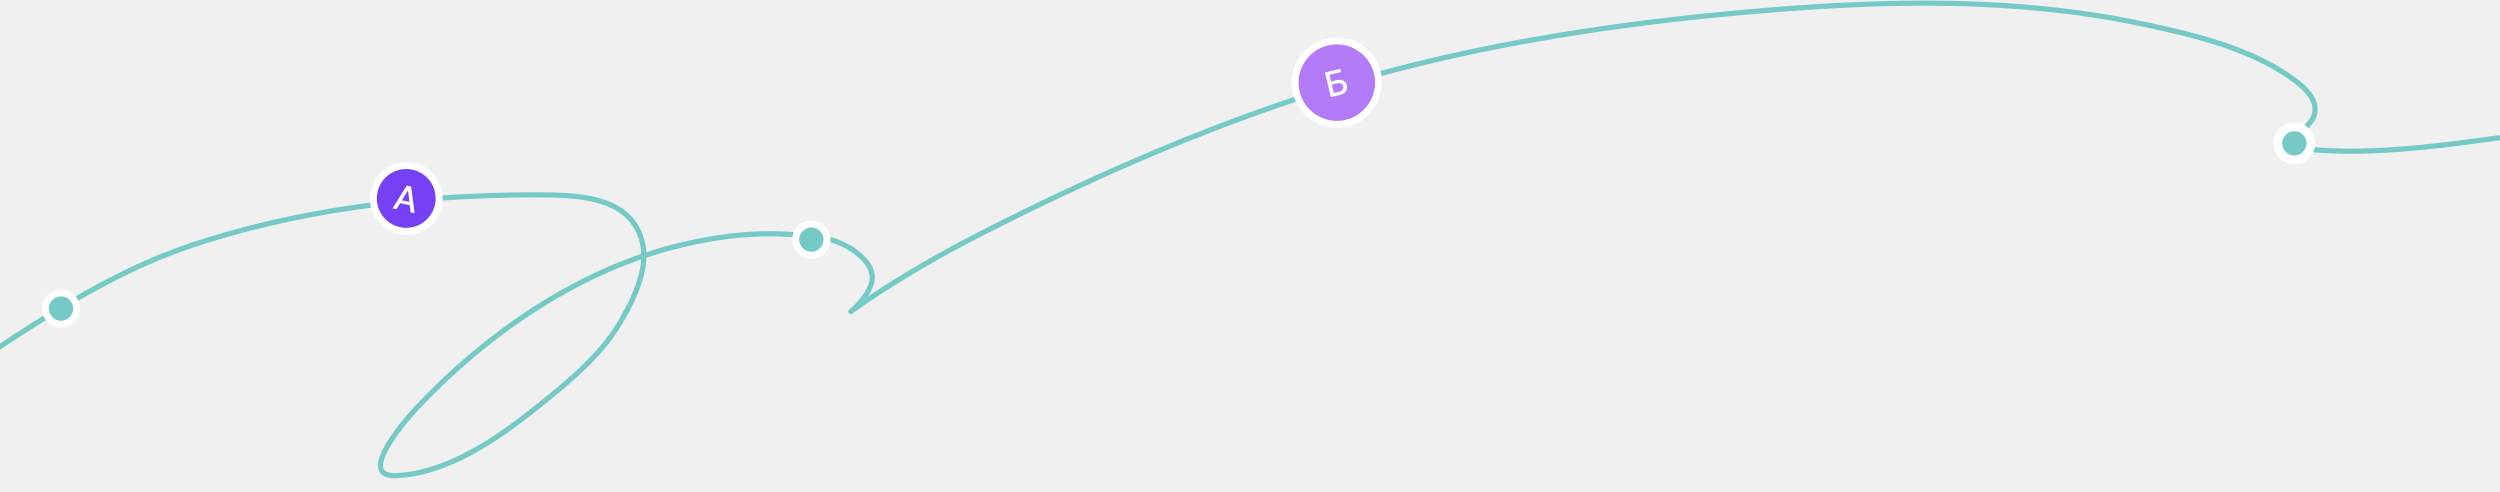
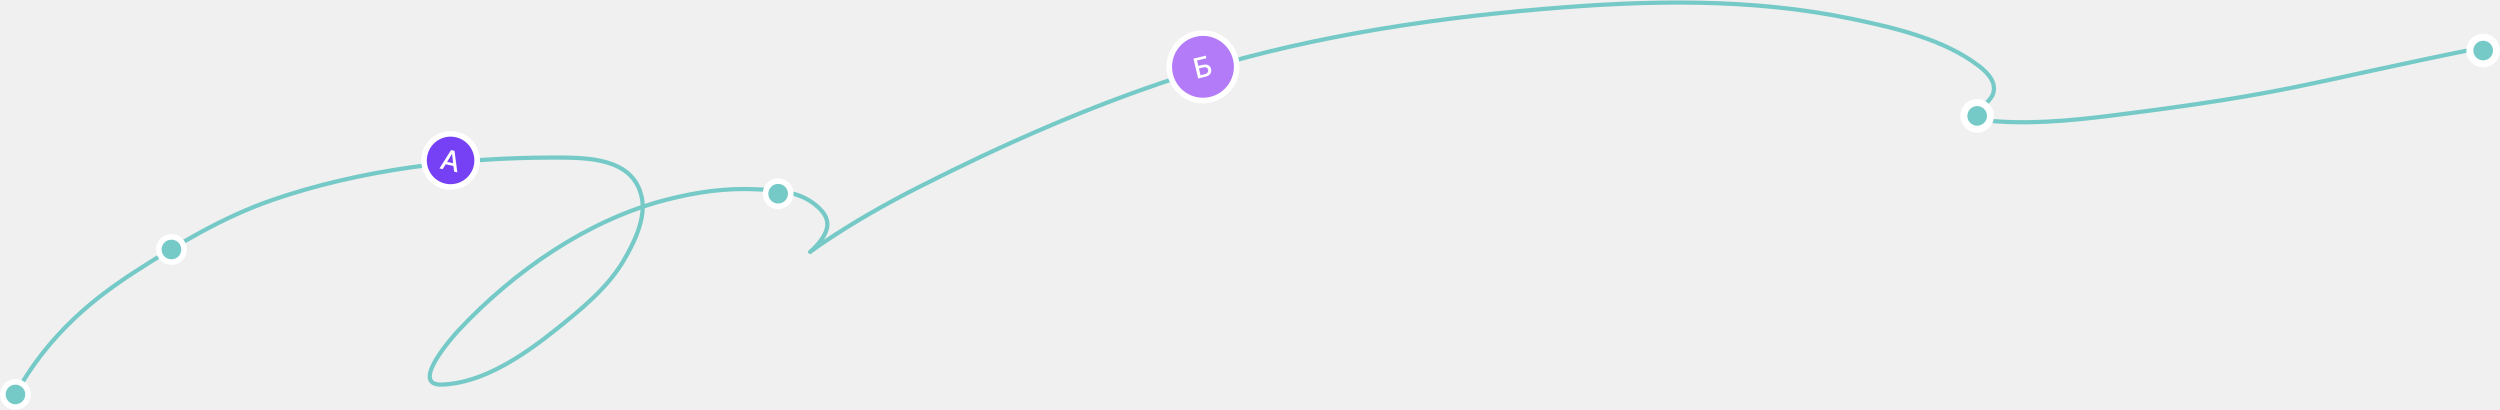
- <svg xmlns="http://www.w3.org/2000/svg" width="1440" height="283" viewBox="0 0 1440 283" fill="none">
-   <path d="M-76.148 281.358C-65.583 261.402 -50.569 242.452 -34.066 226.871C-20.797 214.343 -6.37 203.638 8.958 193.739C39.67 173.906 72.068 154.566 106.784 142.549C169.715 120.766 240.842 112.244 307.147 112.244C330.829 112.244 364.433 111.919 370.27 140.979C373.283 155.977 364.297 173.86 356.923 186.202C345.301 205.656 326.313 220.919 308.874 234.879C286.95 252.43 257.249 273.06 227.85 273.978C204.047 274.722 236.166 239.066 240.098 234.879C279.314 193.124 331.493 156.772 387.386 142.392C408.949 136.844 429.604 133.812 451.923 134.855C466.601 135.541 481.728 136.182 493.612 145.69C504.134 154.107 505.188 161.849 496.91 172.384C490.639 180.365 484.938 182.738 497.617 174.111C519.937 158.924 543.677 145.414 567.728 133.206C626.96 103.142 688.736 75.874 751.917 55.244C835.926 27.812 924.332 13.886 1012.18 6.41C1085.68 0.155 1160.32 -1.657 1232.88 13.554C1262.76 19.819 1297.97 27.95 1322.86 47.079C1329.27 52.007 1336.17 59.3 1332.43 67.885C1330.34 72.707 1315.3 84.366 1325.52 85.55C1355.62 89.035 1387.49 86.079 1417.31 82.331C1547.31 65.992 1675.15 35.878 1803.43 10.021" stroke="#75CAC7" stroke-width="3" stroke-linecap="round" />
-   <rect x="221.702" y="90.487" width="37.882" height="37.882" rx="18.941" transform="rotate(17.6731 221.702 90.4872)" fill="#7641F5" />
-   <path d="M228.365 120.492L226.09 119.992L234.323 106.908L236.8 107.453L238.791 122.782L236.516 122.282L235.054 109.774L234.943 109.75L228.365 120.492ZM229.969 115.012L237.349 116.634L236.953 118.437L229.572 116.816L229.969 115.012Z" fill="white" />
-   <rect x="221.702" y="90.487" width="37.882" height="37.882" rx="18.941" transform="rotate(17.6731 221.702 90.4872)" stroke="white" stroke-width="4" />
-   <rect x="741.623" y="28.892" width="48.068" height="48.068" rx="24.034" transform="rotate(-11.6063 741.623 28.8925)" fill="#B37BF8" />
-   <path d="M766.573 55.9L763.188 41.754L772.008 39.643L772.448 41.48L765.762 43.081L766.687 46.949L769.851 46.191C770.901 45.94 771.832 45.897 772.646 46.063C773.464 46.227 774.141 46.574 774.677 47.103C775.217 47.631 775.588 48.316 775.79 49.159C775.991 50.002 775.974 50.792 775.737 51.531C775.504 52.268 775.063 52.907 774.413 53.447C773.768 53.986 772.921 54.381 771.871 54.632L766.573 55.9ZM768.277 53.593L771.441 52.836C772.049 52.691 772.534 52.448 772.895 52.108C773.262 51.768 773.507 51.38 773.632 50.946C773.762 50.511 773.774 50.075 773.67 49.637C773.517 49.002 773.143 48.515 772.546 48.175C771.947 47.832 771.192 47.769 770.28 47.987L767.117 48.744L768.277 53.593Z" fill="white" />
-   <rect x="741.623" y="28.892" width="48.068" height="48.068" rx="24.034" transform="rotate(-11.6063 741.623 28.8925)" stroke="white" stroke-width="4" />
-   <circle cx="1321.54" cy="82.574" r="9.5" fill="#75CAC7" stroke="white" stroke-width="5" />
-   <circle cx="467.352" cy="138" r="9" fill="#75CAC7" stroke="white" stroke-width="4" />
-   <circle cx="35.133" cy="177.734" r="9" fill="#75CAC7" stroke="white" stroke-width="4" />
+ <svg xmlns="http://www.w3.org/2000/svg" width="1781" height="292" viewBox="0 0 1781 292" fill="none">
+   <path d="M10.852 281.358C21.417 261.402 36.431 242.452 52.934 226.871C66.203 214.343 80.63 203.638 95.959 193.739C126.67 173.906 159.068 154.566 193.784 142.549C256.715 120.766 327.842 112.244 394.147 112.244C417.829 112.244 451.433 111.919 457.27 140.979C460.283 155.977 451.297 173.86 443.923 186.202C432.301 205.656 413.313 220.919 395.874 234.879C373.95 252.43 344.249 273.06 314.85 273.978C291.047 274.722 323.166 239.066 327.098 234.879C366.314 193.124 418.493 156.772 474.386 142.392C495.949 136.844 516.604 133.812 538.923 134.855C553.601 135.541 568.728 136.182 580.612 145.69C591.134 154.107 592.188 161.849 583.91 172.384C577.639 180.365 571.938 182.738 584.617 174.111C606.937 158.924 630.677 145.414 654.728 133.206C713.96 103.142 775.736 75.874 838.917 55.244C922.926 27.812 1011.33 13.886 1099.18 6.41C1172.68 0.155 1247.32 -1.657 1319.88 13.554C1349.76 19.819 1384.97 27.95 1409.86 47.079C1416.27 52.007 1423.17 59.3 1419.43 67.885C1417.34 72.707 1402.3 84.366 1412.52 85.55C1442.62 89.035 1474.49 86.079 1504.31 82.331C1634.31 65.992 1639.22 59.856 1767.5 34" stroke="#75CAC7" stroke-width="3" stroke-linecap="round" />
+   <rect x="308.702" y="90.487" width="37.882" height="37.882" rx="18.941" transform="rotate(17.6731 308.702 90.4872)" fill="#7641F5" />
+   <path d="M315.365 120.492L313.09 119.992L321.323 106.908L323.8 107.453L325.791 122.782L323.516 122.282L322.054 109.774L321.943 109.75L315.365 120.492ZM316.969 115.012L324.349 116.634L323.953 118.437L316.572 116.816L316.969 115.012Z" fill="white" />
+   <rect x="308.702" y="90.487" width="37.882" height="37.882" rx="18.941" transform="rotate(17.6731 308.702 90.4872)" stroke="white" stroke-width="4" />
+   <rect x="828.623" y="28.892" width="48.068" height="48.068" rx="24.034" transform="rotate(-11.6063 828.623 28.8925)" fill="#B37BF8" />
+   <path d="M853.573 55.9L850.188 41.754L859.008 39.643L859.448 41.48L852.762 43.081L853.687 46.949L856.851 46.191C857.901 45.94 858.832 45.897 859.646 46.063C860.464 46.227 861.141 46.574 861.677 47.103C862.217 47.631 862.588 48.316 862.79 49.159C862.991 50.002 862.974 50.792 862.737 51.531C862.504 52.268 862.063 52.907 861.413 53.447C860.768 53.986 859.921 54.381 858.871 54.632L853.573 55.9ZM855.277 53.593L858.441 52.836C859.049 52.691 859.534 52.448 859.895 52.108C860.262 51.768 860.507 51.38 860.632 50.946C860.762 50.511 860.774 50.075 860.67 49.637C860.517 49.002 860.143 48.515 859.546 48.175C858.947 47.832 858.192 47.769 857.28 47.987L854.117 48.744L855.277 53.593Z" fill="white" />
+   <rect x="828.623" y="28.892" width="48.068" height="48.068" rx="24.034" transform="rotate(-11.6063 828.623 28.8925)" stroke="white" stroke-width="4" />
+   <circle cx="1408.54" cy="82.574" r="9.5" fill="#75CAC7" stroke="white" stroke-width="5" />
+   <circle cx="554.352" cy="138" r="9" fill="#75CAC7" stroke="white" stroke-width="4" />
+   <circle cx="122.133" cy="177.734" r="9" fill="#75CAC7" stroke="white" stroke-width="4" />
+   <circle cx="1769" cy="36" r="9.5" fill="#75CAC7" stroke="white" stroke-width="5" />
+   <circle cx="11" cy="281" r="9" fill="#75CAC7" stroke="white" stroke-width="4" />
</svg>
